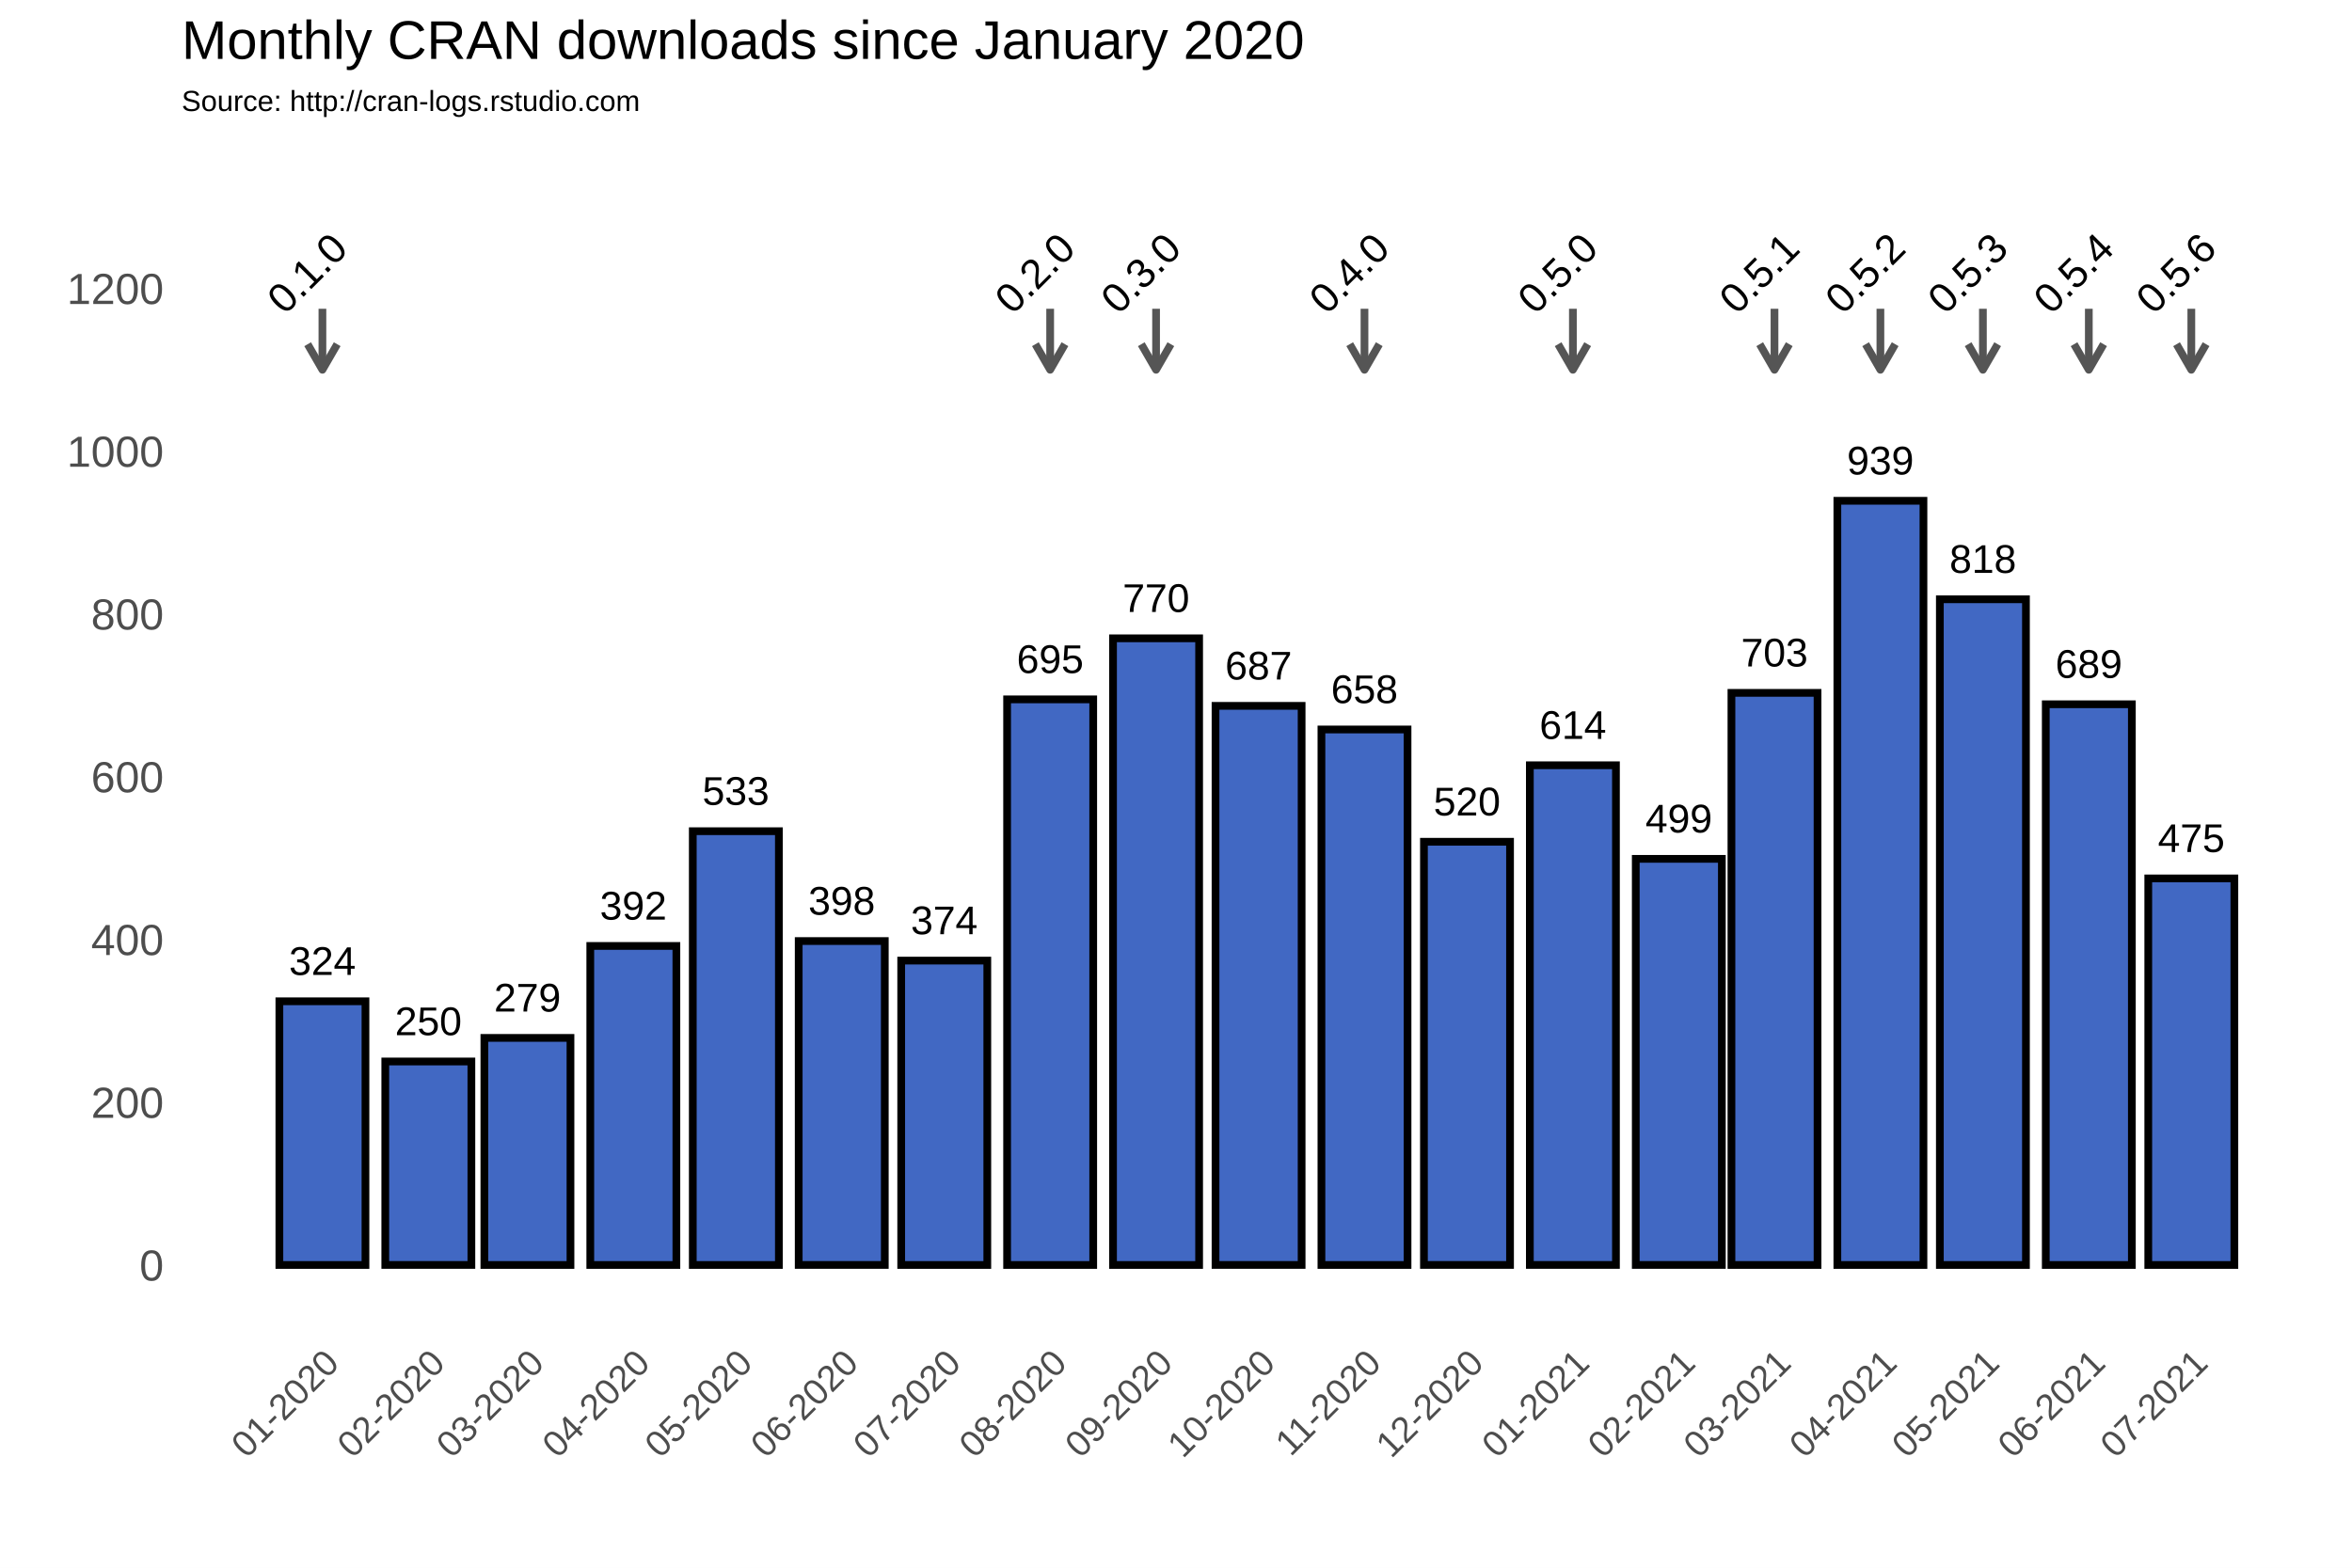
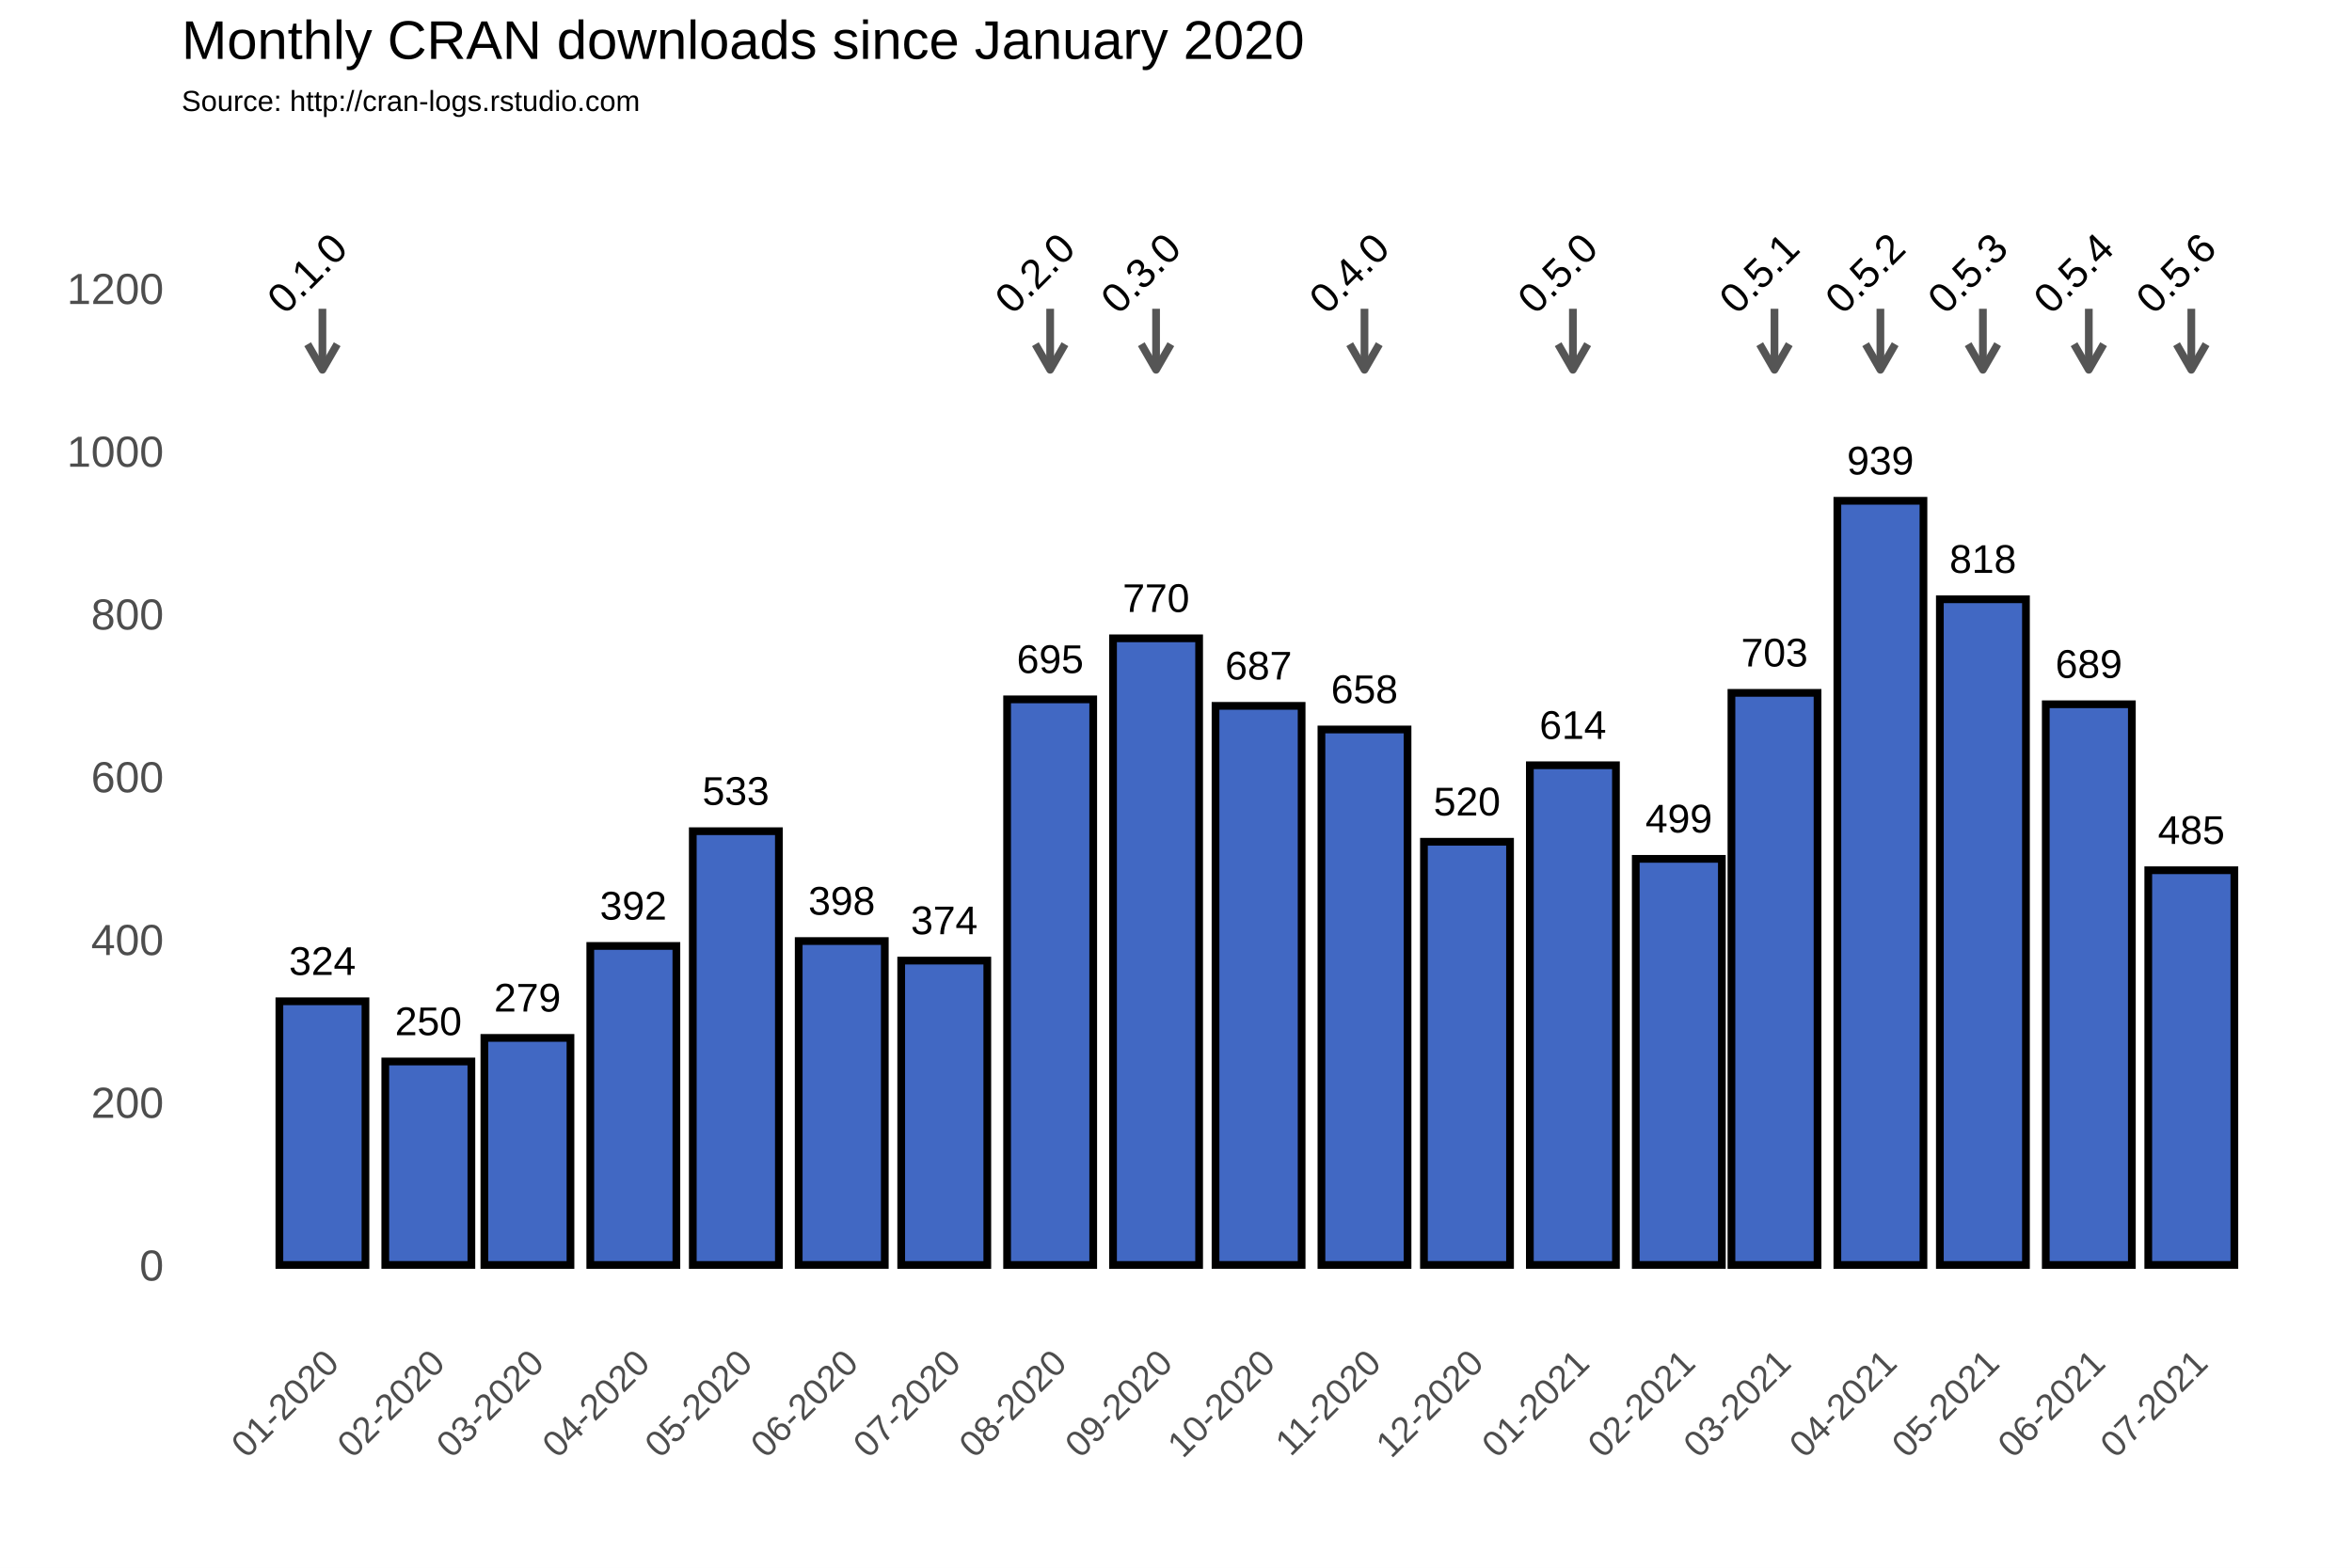
<svg xmlns="http://www.w3.org/2000/svg" class="svglite" width="648.00pt" height="432.00pt" viewBox="0 0 648.00 432.00">
  <defs>
    <style type="text/css">
    .svglite line, .svglite polyline, .svglite polygon, .svglite path, .svglite rect, .svglite circle {
      fill: none;
      stroke: #000000;
      stroke-linecap: round;
      stroke-linejoin: round;
      stroke-miterlimit: 10.00;
    }
  </style>
  </defs>
  <rect width="100%" height="100%" style="stroke: none; fill: #FFFFFF;" />
  <defs>
    <clipPath id="cpMC4wMHw2NDguMDB8MC4wMHw0MzIuMDA=">
      <rect x="0.00" y="0.00" width="648.00" height="432.00" />
    </clipPath>
  </defs>
  <g clip-path="url(#cpMC4wMHw2NDguMDB8MC4wMHw0MzIuMDA=)">
    <rect x="0.00" y="0.00" width="648.00" height="432.00" style="stroke-width: 1.07; stroke: #FFFFFF; fill: #FFFFFF;" />
  </g>
  <defs>
    <clipPath id="cpNTAuMDR8NjQyLjUyfDM3Ljc2fDM2My4zOA==">
      <rect x="50.04" y="37.76" width="592.48" height="325.62" />
    </clipPath>
  </defs>
  <g clip-path="url(#cpNTAuMDR8NjQyLjUyfDM3Ljc2fDM2My4zOA==)">
    <rect x="50.04" y="37.76" width="592.48" height="325.62" style="stroke-width: 1.07; stroke: none;" />
    <polyline points="50.04,326.15 642.52,326.15 " style="stroke-width: 0.53; stroke: #FFFFFF; stroke-linecap: butt;" />
    <polyline points="50.04,281.30 642.52,281.30 " style="stroke-width: 0.53; stroke: #FFFFFF; stroke-linecap: butt;" />
    <polyline points="50.04,236.45 642.52,236.45 " style="stroke-width: 0.53; stroke: #FFFFFF; stroke-linecap: butt;" />
    <polyline points="50.04,191.60 642.52,191.60 " style="stroke-width: 0.53; stroke: #FFFFFF; stroke-linecap: butt;" />
    <polyline points="50.04,146.75 642.52,146.75 " style="stroke-width: 0.53; stroke: #FFFFFF; stroke-linecap: butt;" />
    <polyline points="50.04,101.90 642.52,101.90 " style="stroke-width: 0.53; stroke: #FFFFFF; stroke-linecap: butt;" />
    <polyline points="50.04,57.04 642.52,57.04 " style="stroke-width: 0.53; stroke: #FFFFFF; stroke-linecap: butt;" />
    <polyline points="59.65,363.38 59.65,37.76 " style="stroke-width: 0.53; stroke: #FFFFFF; stroke-linecap: butt;" />
    <polyline points="74.24,363.38 74.24,37.76 " style="stroke-width: 0.53; stroke: #FFFFFF; stroke-linecap: butt;" />
    <polyline points="103.42,363.38 103.42,37.76 " style="stroke-width: 0.53; stroke: #FFFFFF; stroke-linecap: butt;" />
    <polyline points="131.66,363.38 131.66,37.76 " style="stroke-width: 0.53; stroke: #FFFFFF; stroke-linecap: butt;" />
    <polyline points="159.90,363.38 159.90,37.76 " style="stroke-width: 0.53; stroke: #FFFFFF; stroke-linecap: butt;" />
    <polyline points="188.61,363.38 188.61,37.76 " style="stroke-width: 0.53; stroke: #FFFFFF; stroke-linecap: butt;" />
    <polyline points="217.32,363.38 217.32,37.76 " style="stroke-width: 0.53; stroke: #FFFFFF; stroke-linecap: butt;" />
    <polyline points="246.03,363.38 246.03,37.76 " style="stroke-width: 0.53; stroke: #FFFFFF; stroke-linecap: butt;" />
    <polyline points="274.74,363.38 274.74,37.76 " style="stroke-width: 0.53; stroke: #FFFFFF; stroke-linecap: butt;" />
    <polyline points="303.92,363.38 303.92,37.76 " style="stroke-width: 0.53; stroke: #FFFFFF; stroke-linecap: butt;" />
    <polyline points="332.63,363.38 332.63,37.76 " style="stroke-width: 0.53; stroke: #FFFFFF; stroke-linecap: butt;" />
    <polyline points="361.34,363.38 361.34,37.76 " style="stroke-width: 0.53; stroke: #FFFFFF; stroke-linecap: butt;" />
    <polyline points="390.05,363.38 390.05,37.76 " style="stroke-width: 0.53; stroke: #FFFFFF; stroke-linecap: butt;" />
    <polyline points="418.76,363.38 418.76,37.76 " style="stroke-width: 0.53; stroke: #FFFFFF; stroke-linecap: butt;" />
    <polyline points="447.94,363.38 447.94,37.76 " style="stroke-width: 0.53; stroke: #FFFFFF; stroke-linecap: butt;" />
    <polyline points="475.71,363.38 475.71,37.76 " style="stroke-width: 0.53; stroke: #FFFFFF; stroke-linecap: butt;" />
    <polyline points="503.48,363.38 503.48,37.76 " style="stroke-width: 0.53; stroke: #FFFFFF; stroke-linecap: butt;" />
    <polyline points="532.19,363.38 532.19,37.76 " style="stroke-width: 0.53; stroke: #FFFFFF; stroke-linecap: butt;" />
    <polyline points="560.90,363.38 560.90,37.76 " style="stroke-width: 0.53; stroke: #FFFFFF; stroke-linecap: butt;" />
    <polyline points="589.61,363.38 589.61,37.76 " style="stroke-width: 0.53; stroke: #FFFFFF; stroke-linecap: butt;" />
    <polyline points="618.32,363.38 618.32,37.76 " style="stroke-width: 0.53; stroke: #FFFFFF; stroke-linecap: butt;" />
    <polyline points="632.91,363.38 632.91,37.76 " style="stroke-width: 0.53; stroke: #FFFFFF; stroke-linecap: butt;" />
    <polyline points="50.04,348.58 642.52,348.58 " style="stroke-width: 1.07; stroke: #FFFFFF; stroke-linecap: butt;" />
    <polyline points="50.04,303.73 642.52,303.73 " style="stroke-width: 1.07; stroke: #FFFFFF; stroke-linecap: butt;" />
    <polyline points="50.04,258.88 642.52,258.88 " style="stroke-width: 1.07; stroke: #FFFFFF; stroke-linecap: butt;" />
    <polyline points="50.04,214.02 642.52,214.02 " style="stroke-width: 1.07; stroke: #FFFFFF; stroke-linecap: butt;" />
    <polyline points="50.04,169.17 642.52,169.17 " style="stroke-width: 1.07; stroke: #FFFFFF; stroke-linecap: butt;" />
    <polyline points="50.04,124.32 642.52,124.32 " style="stroke-width: 1.07; stroke: #FFFFFF; stroke-linecap: butt;" />
    <polyline points="50.04,79.47 642.52,79.47 " style="stroke-width: 1.07; stroke: #FFFFFF; stroke-linecap: butt;" />
    <polyline points="88.83,363.38 88.83,37.76 " style="stroke-width: 1.07; stroke: #FFFFFF; stroke-linecap: butt;" />
    <polyline points="118.02,363.38 118.02,37.76 " style="stroke-width: 1.07; stroke: #FFFFFF; stroke-linecap: butt;" />
    <polyline points="145.31,363.38 145.31,37.76 " style="stroke-width: 1.07; stroke: #FFFFFF; stroke-linecap: butt;" />
    <polyline points="174.49,363.38 174.49,37.76 " style="stroke-width: 1.07; stroke: #FFFFFF; stroke-linecap: butt;" />
    <polyline points="202.73,363.38 202.73,37.76 " style="stroke-width: 1.07; stroke: #FFFFFF; stroke-linecap: butt;" />
    <polyline points="231.91,363.38 231.91,37.76 " style="stroke-width: 1.07; stroke: #FFFFFF; stroke-linecap: butt;" />
    <polyline points="260.15,363.38 260.15,37.76 " style="stroke-width: 1.07; stroke: #FFFFFF; stroke-linecap: butt;" />
    <polyline points="289.33,363.38 289.33,37.76 " style="stroke-width: 1.07; stroke: #FFFFFF; stroke-linecap: butt;" />
    <polyline points="318.51,363.38 318.51,37.76 " style="stroke-width: 1.07; stroke: #FFFFFF; stroke-linecap: butt;" />
    <polyline points="346.75,363.38 346.75,37.76 " style="stroke-width: 1.07; stroke: #FFFFFF; stroke-linecap: butt;" />
    <polyline points="375.93,363.38 375.93,37.76 " style="stroke-width: 1.07; stroke: #FFFFFF; stroke-linecap: butt;" />
    <polyline points="404.17,363.38 404.17,37.76 " style="stroke-width: 1.07; stroke: #FFFFFF; stroke-linecap: butt;" />
    <polyline points="433.35,363.38 433.35,37.76 " style="stroke-width: 1.07; stroke: #FFFFFF; stroke-linecap: butt;" />
    <polyline points="462.53,363.38 462.53,37.76 " style="stroke-width: 1.07; stroke: #FFFFFF; stroke-linecap: butt;" />
    <polyline points="488.89,363.38 488.89,37.76 " style="stroke-width: 1.07; stroke: #FFFFFF; stroke-linecap: butt;" />
    <polyline points="518.07,363.38 518.07,37.76 " style="stroke-width: 1.07; stroke: #FFFFFF; stroke-linecap: butt;" />
    <polyline points="546.31,363.38 546.31,37.76 " style="stroke-width: 1.07; stroke: #FFFFFF; stroke-linecap: butt;" />
    <polyline points="575.49,363.38 575.49,37.76 " style="stroke-width: 1.07; stroke: #FFFFFF; stroke-linecap: butt;" />
    <polyline points="603.73,363.38 603.73,37.76 " style="stroke-width: 1.07; stroke: #FFFFFF; stroke-linecap: butt;" />
    <rect x="76.97" y="275.92" width="23.72" height="72.66" style="stroke-width: 2.13; stroke-linecap: square; stroke-linejoin: miter; fill: #4168C3;" />
    <rect x="106.15" y="292.51" width="23.72" height="56.06" style="stroke-width: 2.13; stroke-linecap: square; stroke-linejoin: miter; fill: #4168C3;" />
    <rect x="133.45" y="286.01" width="23.72" height="62.57" style="stroke-width: 2.13; stroke-linecap: square; stroke-linejoin: miter; fill: #4168C3;" />
    <rect x="162.63" y="260.67" width="23.72" height="87.91" style="stroke-width: 2.13; stroke-linecap: square; stroke-linejoin: miter; fill: #4168C3;" />
    <rect x="190.87" y="229.05" width="23.72" height="119.53" style="stroke-width: 2.13; stroke-linecap: square; stroke-linejoin: miter; fill: #4168C3;" />
    <rect x="220.05" y="259.32" width="23.72" height="89.25" style="stroke-width: 2.13; stroke-linecap: square; stroke-linejoin: miter; fill: #4168C3;" />
    <rect x="248.29" y="264.71" width="23.72" height="83.87" style="stroke-width: 2.13; stroke-linecap: square; stroke-linejoin: miter; fill: #4168C3;" />
    <rect x="277.47" y="192.72" width="23.72" height="155.86" style="stroke-width: 2.13; stroke-linecap: square; stroke-linejoin: miter; fill: #4168C3;" />
    <rect x="306.65" y="175.90" width="23.72" height="172.68" style="stroke-width: 2.13; stroke-linecap: square; stroke-linejoin: miter; fill: #4168C3;" />
    <rect x="334.89" y="194.51" width="23.72" height="154.06" style="stroke-width: 2.13; stroke-linecap: square; stroke-linejoin: miter; fill: #4168C3;" />
    <rect x="364.07" y="201.02" width="23.72" height="147.56" style="stroke-width: 2.13; stroke-linecap: square; stroke-linejoin: miter; fill: #4168C3;" />
    <rect x="392.31" y="231.96" width="23.72" height="116.61" style="stroke-width: 2.13; stroke-linecap: square; stroke-linejoin: miter; fill: #4168C3;" />
    <rect x="421.49" y="210.88" width="23.72" height="137.69" style="stroke-width: 2.13; stroke-linecap: square; stroke-linejoin: miter; fill: #4168C3;" />
    <rect x="450.67" y="236.67" width="23.72" height="111.90" style="stroke-width: 2.13; stroke-linecap: square; stroke-linejoin: miter; fill: #4168C3;" />
    <rect x="477.03" y="190.93" width="23.72" height="157.65" style="stroke-width: 2.13; stroke-linecap: square; stroke-linejoin: miter; fill: #4168C3;" />
    <rect x="506.21" y="138.00" width="23.72" height="210.58" style="stroke-width: 2.13; stroke-linecap: square; stroke-linejoin: miter; fill: #4168C3;" />
    <rect x="534.45" y="165.14" width="23.72" height="183.44" style="stroke-width: 2.13; stroke-linecap: square; stroke-linejoin: miter; fill: #4168C3;" />
    <rect x="563.63" y="194.07" width="23.72" height="154.51" style="stroke-width: 2.13; stroke-linecap: square; stroke-linejoin: miter; fill: #4168C3;" />
-     <rect x="591.87" y="242.06" width="23.72" height="106.52" style="stroke-width: 2.13; stroke-linecap: square; stroke-linejoin: miter; fill: #4168C3;" />
+     <rect x="591.87" y="239.81" width="23.72" height="108.76" style="stroke-width: 2.13; stroke-linecap: square; stroke-linejoin: miter; fill: #4168C3;" />
    <text x="88.83" y="268.66" text-anchor="middle" style="font-size: 11.04px; font-family: Arial;" textLength="18.40px" lengthAdjust="spacingAndGlyphs">324</text>
    <text x="118.02" y="285.25" text-anchor="middle" style="font-size: 11.04px; font-family: Arial;" textLength="18.40px" lengthAdjust="spacingAndGlyphs">250</text>
    <text x="145.31" y="278.75" text-anchor="middle" style="font-size: 11.04px; font-family: Arial;" textLength="18.40px" lengthAdjust="spacingAndGlyphs">279</text>
    <text x="174.49" y="253.41" text-anchor="middle" style="font-size: 11.04px; font-family: Arial;" textLength="18.40px" lengthAdjust="spacingAndGlyphs">392</text>
    <text x="202.73" y="221.79" text-anchor="middle" style="font-size: 11.04px; font-family: Arial;" textLength="18.40px" lengthAdjust="spacingAndGlyphs">533</text>
    <text x="231.91" y="252.06" text-anchor="middle" style="font-size: 11.04px; font-family: Arial;" textLength="18.40px" lengthAdjust="spacingAndGlyphs">398</text>
    <text x="260.15" y="257.44" text-anchor="middle" style="font-size: 11.04px; font-family: Arial;" textLength="18.40px" lengthAdjust="spacingAndGlyphs">374</text>
    <text x="289.33" y="185.46" text-anchor="middle" style="font-size: 11.04px; font-family: Arial;" textLength="18.40px" lengthAdjust="spacingAndGlyphs">695</text>
    <text x="318.51" y="168.64" text-anchor="middle" style="font-size: 11.04px; font-family: Arial;" textLength="18.40px" lengthAdjust="spacingAndGlyphs">770</text>
    <text x="346.75" y="187.25" text-anchor="middle" style="font-size: 11.04px; font-family: Arial;" textLength="18.40px" lengthAdjust="spacingAndGlyphs">687</text>
    <text x="375.93" y="193.75" text-anchor="middle" style="font-size: 11.04px; font-family: Arial;" textLength="18.40px" lengthAdjust="spacingAndGlyphs">658</text>
    <text x="404.17" y="224.70" text-anchor="middle" style="font-size: 11.04px; font-family: Arial;" textLength="18.40px" lengthAdjust="spacingAndGlyphs">520</text>
    <text x="433.35" y="203.62" text-anchor="middle" style="font-size: 11.04px; font-family: Arial;" textLength="18.40px" lengthAdjust="spacingAndGlyphs">614</text>
    <text x="462.53" y="229.41" text-anchor="middle" style="font-size: 11.04px; font-family: Arial;" textLength="18.40px" lengthAdjust="spacingAndGlyphs">499</text>
    <text x="488.89" y="183.66" text-anchor="middle" style="font-size: 11.04px; font-family: Arial;" textLength="18.40px" lengthAdjust="spacingAndGlyphs">703</text>
    <text x="518.07" y="130.74" text-anchor="middle" style="font-size: 11.04px; font-family: Arial;" textLength="18.40px" lengthAdjust="spacingAndGlyphs">939</text>
    <text x="546.31" y="157.87" text-anchor="middle" style="font-size: 11.04px; font-family: Arial;" textLength="18.40px" lengthAdjust="spacingAndGlyphs">818</text>
    <text x="575.49" y="186.80" text-anchor="middle" style="font-size: 11.04px; font-family: Arial;" textLength="18.40px" lengthAdjust="spacingAndGlyphs">689</text>
-     <text x="603.73" y="234.79" text-anchor="middle" style="font-size: 11.04px; font-family: Arial;" textLength="18.40px" lengthAdjust="spacingAndGlyphs">475</text>
+     <text x="603.73" y="232.55" text-anchor="middle" style="font-size: 11.04px; font-family: Arial;" textLength="18.40px" lengthAdjust="spacingAndGlyphs">485</text>
    <line x1="88.83" y1="85.08" x2="88.83" y2="101.90" style="stroke-width: 2.13; stroke: #555555; stroke-linecap: butt;" />
    <polyline points="84.76,94.85 88.83,101.90 92.90,94.85 " style="stroke-width: 2.13; stroke: #555555; stroke-linecap: butt;" />
    <line x1="289.33" y1="85.08" x2="289.33" y2="101.90" style="stroke-width: 2.13; stroke: #555555; stroke-linecap: butt;" />
    <polyline points="285.26,94.85 289.33,101.90 293.40,94.85 " style="stroke-width: 2.13; stroke: #555555; stroke-linecap: butt;" />
    <line x1="318.51" y1="85.08" x2="318.51" y2="101.90" style="stroke-width: 2.13; stroke: #555555; stroke-linecap: butt;" />
    <polyline points="314.44,94.85 318.51,101.90 322.58,94.85 " style="stroke-width: 2.13; stroke: #555555; stroke-linecap: butt;" />
    <line x1="375.93" y1="85.08" x2="375.93" y2="101.90" style="stroke-width: 2.13; stroke: #555555; stroke-linecap: butt;" />
    <polyline points="371.86,94.85 375.93,101.90 380.00,94.85 " style="stroke-width: 2.13; stroke: #555555; stroke-linecap: butt;" />
    <line x1="433.35" y1="85.08" x2="433.35" y2="101.90" style="stroke-width: 2.13; stroke: #555555; stroke-linecap: butt;" />
    <polyline points="429.28,94.85 433.35,101.90 437.42,94.85 " style="stroke-width: 2.13; stroke: #555555; stroke-linecap: butt;" />
    <line x1="488.89" y1="85.08" x2="488.89" y2="101.90" style="stroke-width: 2.13; stroke: #555555; stroke-linecap: butt;" />
    <polyline points="484.82,94.85 488.89,101.90 492.96,94.85 " style="stroke-width: 2.13; stroke: #555555; stroke-linecap: butt;" />
    <line x1="518.07" y1="85.08" x2="518.07" y2="101.90" style="stroke-width: 2.13; stroke: #555555; stroke-linecap: butt;" />
    <polyline points="514.00,94.85 518.07,101.90 522.14,94.85 " style="stroke-width: 2.13; stroke: #555555; stroke-linecap: butt;" />
    <line x1="546.31" y1="85.08" x2="546.31" y2="101.90" style="stroke-width: 2.13; stroke: #555555; stroke-linecap: butt;" />
    <polyline points="542.24,94.85 546.31,101.90 550.38,94.85 " style="stroke-width: 2.13; stroke: #555555; stroke-linecap: butt;" />
    <line x1="575.49" y1="85.08" x2="575.49" y2="101.90" style="stroke-width: 2.13; stroke: #555555; stroke-linecap: butt;" />
    <polyline points="571.42,94.85 575.49,101.90 579.56,94.85 " style="stroke-width: 2.13; stroke: #555555; stroke-linecap: butt;" />
    <line x1="603.73" y1="85.08" x2="603.73" y2="101.90" style="stroke-width: 2.13; stroke: #555555; stroke-linecap: butt;" />
    <polyline points="599.66,94.85 603.73,101.90 607.80,94.85 " style="stroke-width: 2.13; stroke: #555555; stroke-linecap: butt;" />
    <text transform="translate(87.40,78.03) rotate(-45)" text-anchor="middle" style="font-size: 11.38px; font-family: Arial;" textLength="25.31px" lengthAdjust="spacingAndGlyphs">0.1.0</text>
    <text transform="translate(287.89,78.03) rotate(-45)" text-anchor="middle" style="font-size: 11.38px; font-family: Arial;" textLength="25.31px" lengthAdjust="spacingAndGlyphs">0.2.0</text>
    <text transform="translate(317.07,78.03) rotate(-45)" text-anchor="middle" style="font-size: 11.38px; font-family: Arial;" textLength="25.31px" lengthAdjust="spacingAndGlyphs">0.3.0</text>
    <text transform="translate(374.49,78.03) rotate(-45)" text-anchor="middle" style="font-size: 11.38px; font-family: Arial;" textLength="25.31px" lengthAdjust="spacingAndGlyphs">0.4.0</text>
    <text transform="translate(431.91,78.03) rotate(-45)" text-anchor="middle" style="font-size: 11.38px; font-family: Arial;" textLength="25.31px" lengthAdjust="spacingAndGlyphs">0.5.0</text>
    <text transform="translate(487.45,78.03) rotate(-45)" text-anchor="middle" style="font-size: 11.38px; font-family: Arial;" textLength="25.31px" lengthAdjust="spacingAndGlyphs">0.5.1</text>
    <text transform="translate(516.63,78.03) rotate(-45)" text-anchor="middle" style="font-size: 11.38px; font-family: Arial;" textLength="25.31px" lengthAdjust="spacingAndGlyphs">0.5.2</text>
    <text transform="translate(544.87,78.03) rotate(-45)" text-anchor="middle" style="font-size: 11.38px; font-family: Arial;" textLength="25.31px" lengthAdjust="spacingAndGlyphs">0.5.3</text>
    <text transform="translate(574.05,78.03) rotate(-45)" text-anchor="middle" style="font-size: 11.38px; font-family: Arial;" textLength="25.31px" lengthAdjust="spacingAndGlyphs">0.5.4</text>
    <text transform="translate(602.29,78.03) rotate(-45)" text-anchor="middle" style="font-size: 11.38px; font-family: Arial;" textLength="25.31px" lengthAdjust="spacingAndGlyphs">0.5.6</text>
  </g>
  <g clip-path="url(#cpMC4wMHw2NDguMDB8MC4wMHw0MzIuMDA=)">
    <text x="45.11" y="352.88" text-anchor="end" style="font-size: 12.00px; fill: #4D4D4D; font-family: Arial;" textLength="6.67px" lengthAdjust="spacingAndGlyphs">0</text>
    <text x="45.11" y="308.03" text-anchor="end" style="font-size: 12.00px; fill: #4D4D4D; font-family: Arial;" textLength="20.02px" lengthAdjust="spacingAndGlyphs">200</text>
    <text x="45.11" y="263.17" text-anchor="end" style="font-size: 12.00px; fill: #4D4D4D; font-family: Arial;" textLength="20.02px" lengthAdjust="spacingAndGlyphs">400</text>
    <text x="45.11" y="218.32" text-anchor="end" style="font-size: 12.00px; fill: #4D4D4D; font-family: Arial;" textLength="20.02px" lengthAdjust="spacingAndGlyphs">600</text>
    <text x="45.11" y="173.47" text-anchor="end" style="font-size: 12.00px; fill: #4D4D4D; font-family: Arial;" textLength="20.02px" lengthAdjust="spacingAndGlyphs">800</text>
    <text x="45.11" y="128.62" text-anchor="end" style="font-size: 12.00px; fill: #4D4D4D; font-family: Arial;" textLength="26.70px" lengthAdjust="spacingAndGlyphs">1000</text>
    <text x="45.11" y="83.77" text-anchor="end" style="font-size: 12.00px; fill: #4D4D4D; font-family: Arial;" textLength="26.70px" lengthAdjust="spacingAndGlyphs">1200</text>
    <text transform="translate(93.90,376.17) rotate(-45)" text-anchor="end" style="font-size: 10.00px; fill: #4D4D4D; font-family: Arial;" textLength="36.73px" lengthAdjust="spacingAndGlyphs">01-2020</text>
    <text transform="translate(123.08,376.17) rotate(-45)" text-anchor="end" style="font-size: 10.00px; fill: #4D4D4D; font-family: Arial;" textLength="36.73px" lengthAdjust="spacingAndGlyphs">02-2020</text>
    <text transform="translate(150.38,376.17) rotate(-45)" text-anchor="end" style="font-size: 10.00px; fill: #4D4D4D; font-family: Arial;" textLength="36.73px" lengthAdjust="spacingAndGlyphs">03-2020</text>
    <text transform="translate(179.56,376.17) rotate(-45)" text-anchor="end" style="font-size: 10.00px; fill: #4D4D4D; font-family: Arial;" textLength="36.73px" lengthAdjust="spacingAndGlyphs">04-2020</text>
    <text transform="translate(207.80,376.17) rotate(-45)" text-anchor="end" style="font-size: 10.00px; fill: #4D4D4D; font-family: Arial;" textLength="36.73px" lengthAdjust="spacingAndGlyphs">05-2020</text>
    <text transform="translate(236.98,376.17) rotate(-45)" text-anchor="end" style="font-size: 10.00px; fill: #4D4D4D; font-family: Arial;" textLength="36.73px" lengthAdjust="spacingAndGlyphs">06-2020</text>
    <text transform="translate(265.22,376.17) rotate(-45)" text-anchor="end" style="font-size: 10.00px; fill: #4D4D4D; font-family: Arial;" textLength="36.73px" lengthAdjust="spacingAndGlyphs">07-2020</text>
    <text transform="translate(294.40,376.17) rotate(-45)" text-anchor="end" style="font-size: 10.00px; fill: #4D4D4D; font-family: Arial;" textLength="36.73px" lengthAdjust="spacingAndGlyphs">08-2020</text>
    <text transform="translate(323.58,376.17) rotate(-45)" text-anchor="end" style="font-size: 10.00px; fill: #4D4D4D; font-family: Arial;" textLength="36.73px" lengthAdjust="spacingAndGlyphs">09-2020</text>
    <text transform="translate(351.82,376.17) rotate(-45)" text-anchor="end" style="font-size: 10.00px; fill: #4D4D4D; font-family: Arial;" textLength="36.73px" lengthAdjust="spacingAndGlyphs">10-2020</text>
    <text transform="translate(381.00,376.17) rotate(-45)" text-anchor="end" style="font-size: 10.00px; fill: #4D4D4D; font-family: Arial;" textLength="35.99px" lengthAdjust="spacingAndGlyphs">11-2020</text>
    <text transform="translate(409.24,376.17) rotate(-45)" text-anchor="end" style="font-size: 10.00px; fill: #4D4D4D; font-family: Arial;" textLength="36.73px" lengthAdjust="spacingAndGlyphs">12-2020</text>
    <text transform="translate(438.42,376.17) rotate(-45)" text-anchor="end" style="font-size: 10.00px; fill: #4D4D4D; font-family: Arial;" textLength="36.73px" lengthAdjust="spacingAndGlyphs">01-2021</text>
    <text transform="translate(467.60,376.17) rotate(-45)" text-anchor="end" style="font-size: 10.00px; fill: #4D4D4D; font-family: Arial;" textLength="36.73px" lengthAdjust="spacingAndGlyphs">02-2021</text>
    <text transform="translate(493.96,376.17) rotate(-45)" text-anchor="end" style="font-size: 10.00px; fill: #4D4D4D; font-family: Arial;" textLength="36.73px" lengthAdjust="spacingAndGlyphs">03-2021</text>
    <text transform="translate(523.14,376.17) rotate(-45)" text-anchor="end" style="font-size: 10.00px; fill: #4D4D4D; font-family: Arial;" textLength="36.73px" lengthAdjust="spacingAndGlyphs">04-2021</text>
    <text transform="translate(551.38,376.17) rotate(-45)" text-anchor="end" style="font-size: 10.00px; fill: #4D4D4D; font-family: Arial;" textLength="36.73px" lengthAdjust="spacingAndGlyphs">05-2021</text>
    <text transform="translate(580.56,376.17) rotate(-45)" text-anchor="end" style="font-size: 10.00px; fill: #4D4D4D; font-family: Arial;" textLength="36.73px" lengthAdjust="spacingAndGlyphs">06-2021</text>
    <text transform="translate(608.80,376.17) rotate(-45)" text-anchor="end" style="font-size: 10.00px; fill: #4D4D4D; font-family: Arial;" textLength="36.73px" lengthAdjust="spacingAndGlyphs">07-2021</text>
    <text x="50.04" y="30.59" style="font-size: 8.00px; font-family: Arial;" textLength="126.32px" lengthAdjust="spacingAndGlyphs">Source: http://cran-logs.rstudio.com</text>
    <text x="50.04" y="16.22" style="font-size: 15.00px; font-family: Arial;" textLength="309.25px" lengthAdjust="spacingAndGlyphs">Monthly CRAN downloads since January 2020</text>
  </g>
</svg>
